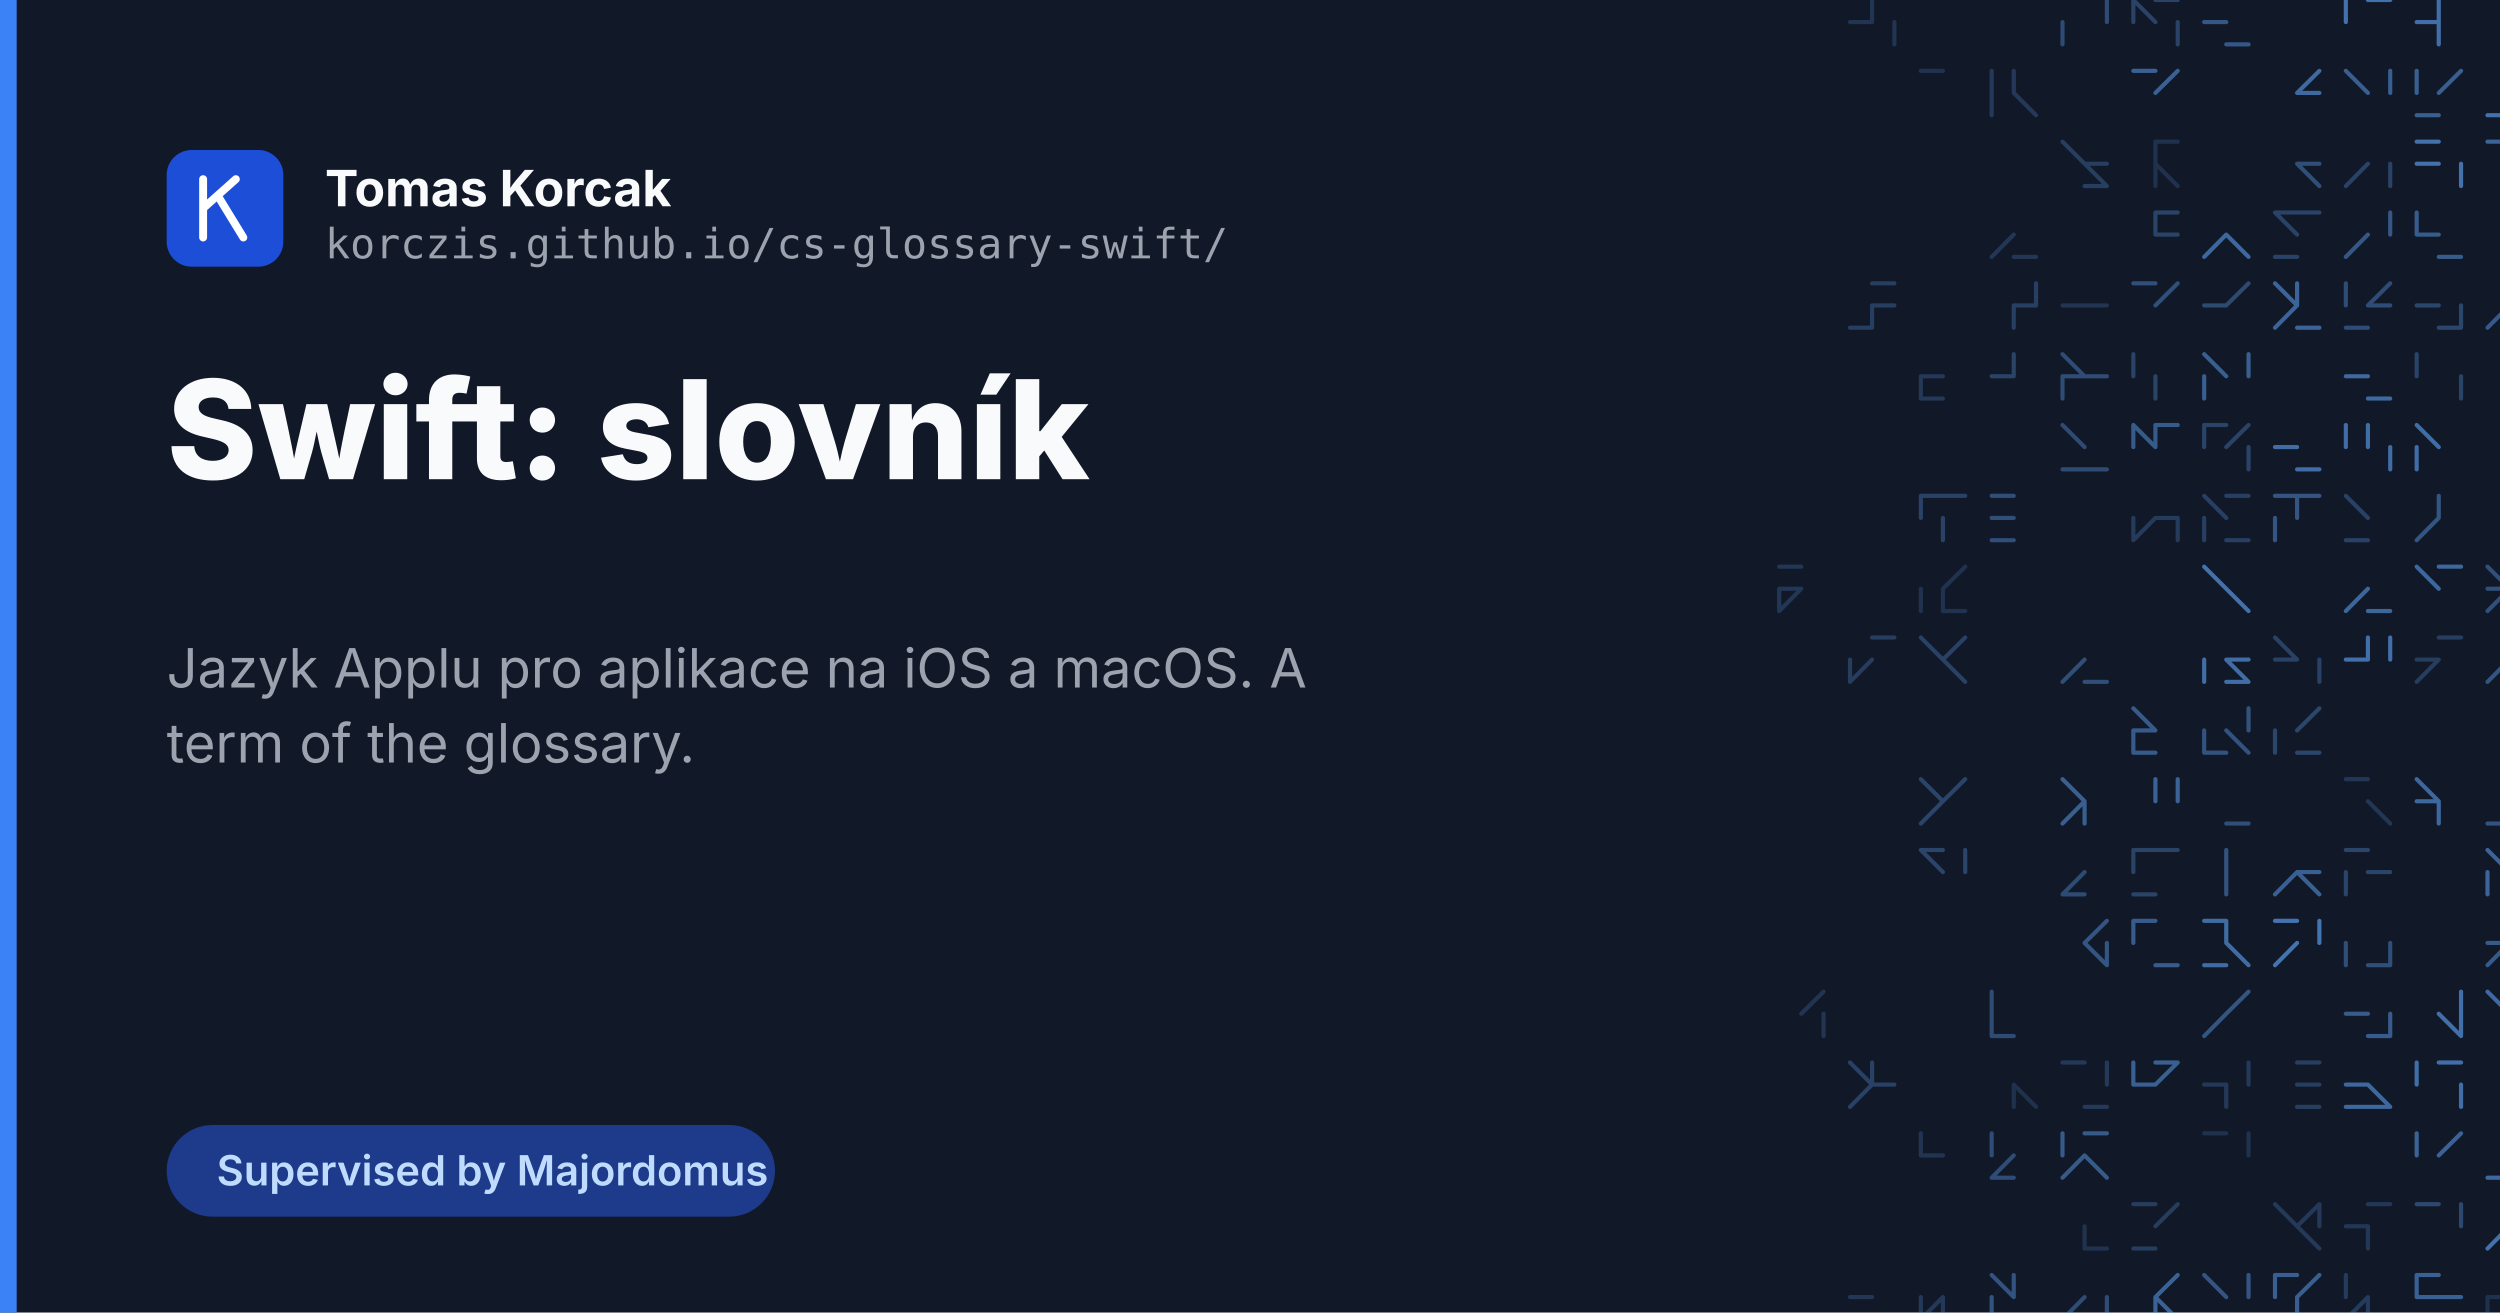
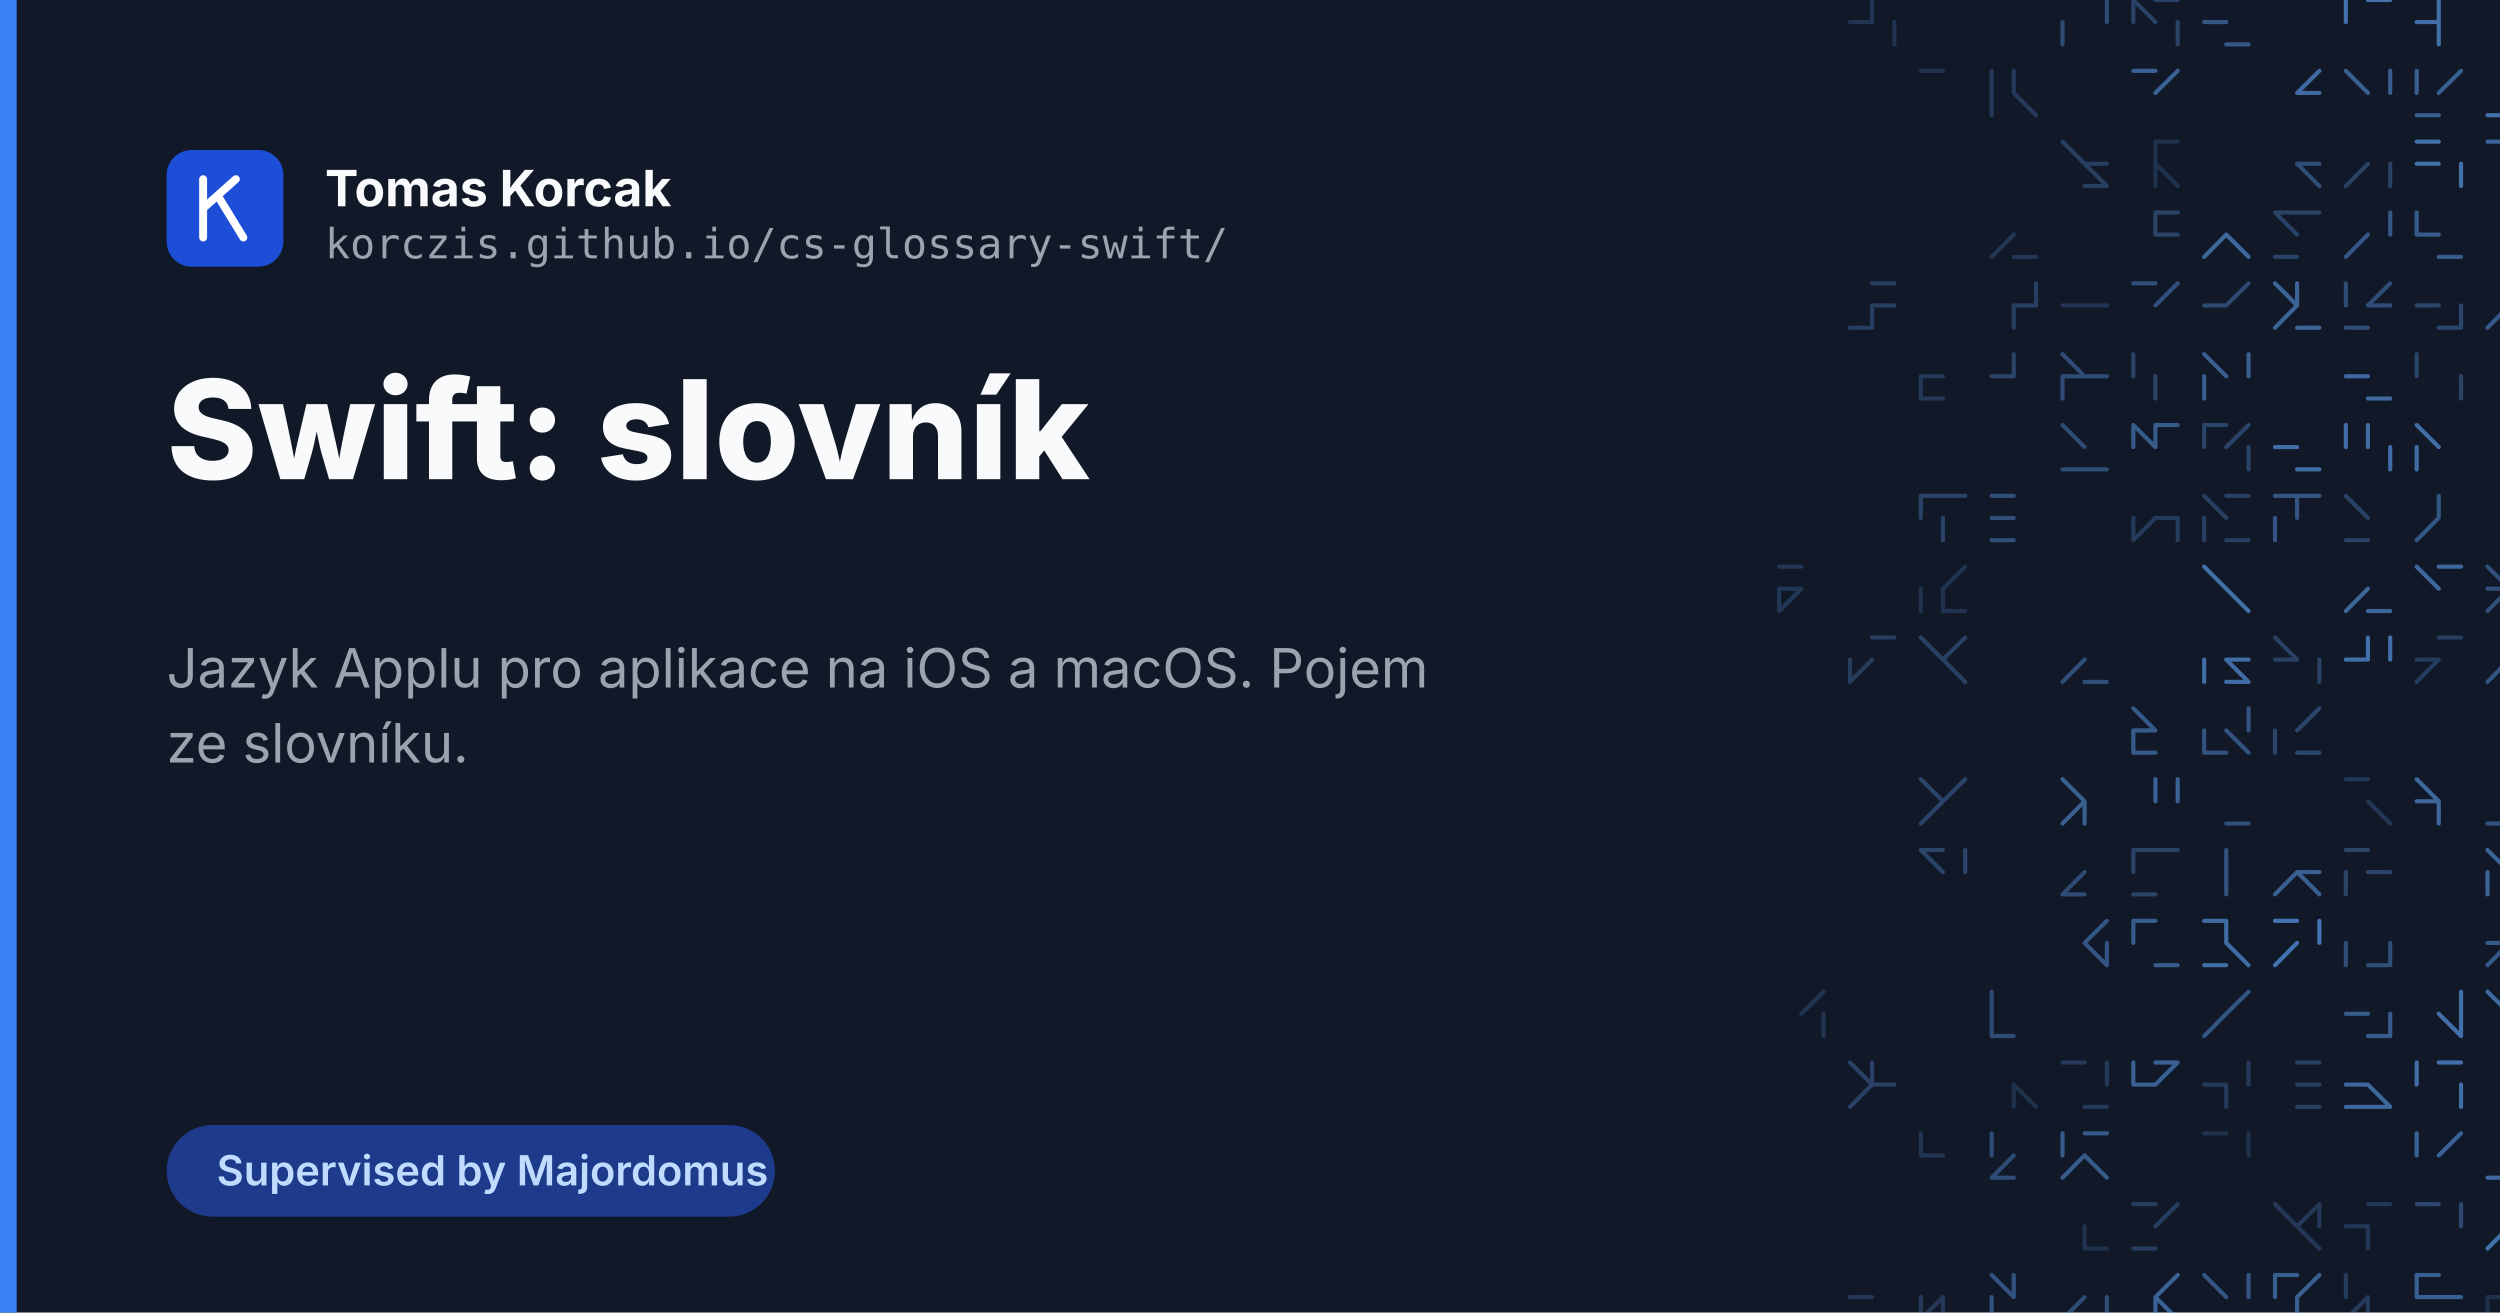
<svg xmlns="http://www.w3.org/2000/svg" width="1200" height="630" viewBox="0 0 1200 630">
  <rect width="1200" height="630" fill="#111827" />
  <g fill="none" stroke="#60a5fa" stroke-width="2" stroke-linecap="round">
    <path d="M909.3 10.6L909.3 21.3M898.6 0.0L898.6 10.6M888.0 10.6L898.6 10.6" opacity="0.20" />
    <path d="M990.0 10.6L990.0 21.3M1011.3 0.0L1011.3 10.6" opacity="0.36" />
    <path d="M1034.6 0.0L1045.3 0.0M1024.0 0.0L1024.0 10.6M1024.0 0.0L1034.6 10.6M1045.3 10.6L1045.3 21.3" opacity="0.30" />
    <path d="M1058.0 10.6L1068.6 10.6M1058.0 10.6L1068.6 10.6M1068.6 21.3L1079.3 21.3" opacity="0.45" />
    <path d="M1136.6 0.0L1147.3 0.0M1126.0 0.0L1126.0 10.6" opacity="0.63" />
    <path d="M1170.6 0.0L1170.6 10.6M1170.6 10.6L1170.6 21.3M1160.0 10.6L1170.6 10.6" opacity="0.61" />
    <path d="M1215.3 0.0L1215.3 10.6M1215.3 10.6L1215.3 21.3M1204.6 0.0L1204.6 10.6M1204.6 21.3L1215.3 21.3" opacity="0.30" />
    <path d="M1228.0 0.0L1228.0 10.6M1238.6 21.3L1249.3 21.3" opacity="0.55" />
    <path d="M922.0 34.0L932.6 34.0M922.0 34.0L932.6 34.0" opacity="0.19" />
    <path d="M956.0 44.6L956.0 55.3M966.6 34.0L966.6 44.6M966.6 44.6L977.3 55.3M956.0 34.0L956.0 44.6" opacity="0.24" />
    <path d="M1024.0 34.0L1034.6 34.0M1024.0 34.0L1034.6 34.0M1045.3 34.0L1034.6 44.6" opacity="0.52" />
    <path d="M1102.6 44.6L1113.3 44.6M1113.3 34.0L1102.6 44.6" opacity="0.58" />
    <path d="M1126.0 34.0L1136.6 44.6M1147.3 34.0L1147.3 44.6" opacity="0.50" />
    <path d="M1181.3 34.0L1170.6 44.6M1160.0 34.0L1160.0 44.6M1160.0 55.3L1170.6 55.3M1160.0 34.0L1160.0 44.6" opacity="0.50" />
    <path d="M1204.6 34.0L1215.3 34.0M1194.0 55.3L1204.6 55.3M1194.0 55.3L1204.6 55.3" opacity="0.63" />
    <path d="M1228.0 44.6L1228.0 55.3M1249.3 34.0L1249.3 44.6M1228.0 55.3L1238.6 55.3" opacity="0.63" />
    <path d="M1000.6 78.6L1011.3 78.6M1000.6 78.6L1011.3 89.3M1000.6 89.3L1011.3 89.3M990.0 68.0L1000.6 78.6" opacity="0.27" />
    <path d="M1034.6 78.6L1045.3 89.3M1034.6 68.0L1045.3 68.0M1034.6 78.6L1034.6 89.3M1034.6 68.0L1034.6 78.6" opacity="0.18" />
    <path d="M1102.6 78.6L1113.3 78.6M1102.6 78.6L1113.3 89.3" opacity="0.39" />
    <path d="M1147.3 78.6L1147.3 89.3M1136.6 78.6L1126.0 89.3" opacity="0.30" />
    <path d="M1160.0 68.0L1170.6 68.0M1160.0 78.6L1170.6 78.6M1181.3 78.6L1181.3 89.3" opacity="0.63" />
    <path d="M1194.0 68.0L1204.6 68.0M1204.6 78.6L1215.3 78.6M1215.3 68.0L1204.6 78.6" opacity="0.54" />
    <path d="M1228.0 78.6L1238.6 78.6M1238.6 68.0L1238.6 78.6" opacity="0.29" />
    <path d="M966.6 112.6L956.0 123.3M966.6 123.3L977.3 123.3" opacity="0.22" />
    <path d="M1034.6 112.6L1045.3 112.6M1034.6 102.0L1045.3 102.0M1034.6 112.6L1045.3 112.6M1034.6 102.0L1034.6 112.6" opacity="0.31" />
    <path d="M1068.6 112.6L1079.3 123.3M1068.6 112.6L1058.0 123.3" opacity="0.56" />
    <path d="M1092.0 102.0L1102.6 112.6M1092.0 102.0L1102.6 102.0M1092.0 123.3L1102.6 123.3M1102.6 102.0L1113.3 102.0" opacity="0.30" />
    <path d="M1136.6 112.6L1126.0 123.3M1147.3 102.0L1147.3 112.6" opacity="0.45" />
    <path d="M1160.0 112.6L1170.6 112.6M1170.6 123.3L1181.3 123.3M1160.0 102.0L1160.0 112.6M1170.6 123.3L1181.3 123.3" opacity="0.48" />
    <path d="M1204.6 112.6L1204.6 123.3M1204.6 123.3L1215.3 123.3" opacity="0.61" />
    <path d="M1238.6 102.0L1249.3 102.0M1238.6 112.6L1238.6 123.3M1228.0 102.0L1238.6 102.0" opacity="0.45" />
    <path d="M898.6 146.6L909.3 146.6M898.6 146.6L898.6 157.3M888.0 157.3L898.6 157.3M898.6 136.0L909.3 136.0" opacity="0.27" />
    <path d="M966.6 146.6L966.6 157.3M977.3 136.0L977.3 146.6M966.6 146.6L977.3 146.6" opacity="0.28" />
    <path d="M990.0 146.6L1000.6 146.6M1000.6 146.6L1011.3 146.6" opacity="0.20" />
    <path d="M1045.3 136.0L1034.6 146.6M1024.0 136.0L1034.6 136.0" opacity="0.40" />
    <path d="M1079.3 136.0L1068.6 146.6M1058.0 146.6L1068.6 146.6" opacity="0.35" />
    <path d="M1102.6 146.6L1092.0 157.3M1092.0 136.0L1102.6 146.6M1102.6 136.0L1102.6 146.6M1102.6 157.3L1113.3 157.3" opacity="0.54" />
    <path d="M1147.3 136.0L1136.6 146.6M1136.6 146.6L1147.3 146.6M1126.0 157.3L1136.6 157.3M1126.0 136.0L1126.0 146.6" opacity="0.37" />
    <path d="M1160.0 146.6L1170.6 146.6M1160.0 146.6L1170.6 146.6M1181.3 146.6L1181.3 157.3M1170.6 157.3L1181.3 157.3" opacity="0.33" />
    <path d="M1215.3 146.6L1215.3 157.3M1204.6 146.6L1194.0 157.3M1204.6 146.6L1194.0 157.3" opacity="0.46" />
    <path d="M1228.0 136.0L1238.6 146.6M1228.0 136.0L1238.6 136.0M1238.6 146.6L1228.0 157.3" opacity="0.50" />
    <path d="M922.0 180.6L922.0 191.3M922.0 180.6L932.6 180.6M922.0 191.3L932.6 191.3" opacity="0.23" />
    <path d="M966.6 170.0L966.6 180.6M956.0 180.6L966.6 180.6" opacity="0.31" />
    <path d="M1000.6 180.6L1011.3 180.6M990.0 170.0L1000.6 180.6M990.0 180.6L990.0 191.3M990.0 180.6L1000.6 180.6" opacity="0.37" />
    <path d="M1024.0 170.0L1024.0 180.6M1034.6 180.6L1034.6 191.3" opacity="0.31" />
    <path d="M1079.3 170.0L1079.3 180.6M1058.0 170.0L1068.6 180.6M1058.0 180.6L1058.0 191.3" opacity="0.50" />
    <path d="M1126.0 180.6L1136.6 180.6M1136.6 191.3L1147.3 191.3" opacity="0.57" />
    <path d="M1181.3 180.6L1181.3 191.3M1160.0 170.0L1160.0 180.6" opacity="0.31" />
    <path d="M1215.3 170.0L1204.6 180.6M1204.6 170.0L1215.3 170.0" opacity="0.64" />
    <path d="M1228.0 191.3L1238.6 191.3M1249.3 170.0L1249.3 180.6" opacity="0.49" />
    <path d="M1000.6 225.3L1011.3 225.3M990.0 225.3L1000.6 225.3M990.0 204.0L1000.6 214.6" opacity="0.36" />
    <path d="M1024.0 204.0L1034.6 214.6M1024.0 204.0L1024.0 214.6M1034.6 204.0L1045.3 204.0M1034.6 204.0L1034.6 214.6" opacity="0.47" />
    <path d="M1079.3 204.0L1068.6 214.6M1058.0 204.0L1068.6 204.0M1079.3 214.6L1079.3 225.3M1058.0 204.0L1058.0 214.6" opacity="0.31" />
    <path d="M1092.0 214.6L1102.6 214.6M1102.6 225.3L1113.3 225.3" opacity="0.60" />
    <path d="M1126.0 204.0L1126.0 214.6M1147.3 214.6L1147.3 225.3M1136.6 204.0L1136.6 214.6" opacity="0.60" />
    <path d="M1160.0 214.6L1160.0 225.3M1160.0 204.0L1170.6 214.6" opacity="0.60" />
    <path d="M1204.6 214.6L1204.6 225.3M1204.6 214.6L1215.3 214.6" opacity="0.39" />
    <path d="M1228.0 204.0L1228.0 214.6M1238.6 214.6L1249.3 225.3M1238.6 225.3L1249.3 225.3" opacity="0.42" />
    <path d="M922.0 238.0L922.0 248.6M922.0 238.0L932.6 238.0M932.6 238.0L943.3 238.0M932.6 248.6L932.6 259.3" opacity="0.30" />
    <path d="M956.0 259.3L966.6 259.3M956.0 248.6L966.6 248.6M956.0 238.0L966.6 238.0" opacity="0.38" />
    <path d="M1045.3 248.6L1045.3 259.3M1034.6 248.6L1045.3 248.6M1024.0 248.6L1024.0 259.3M1034.6 248.6L1024.0 259.3" opacity="0.25" />
    <path d="M1058.0 248.6L1058.0 259.3M1068.6 259.3L1079.3 259.3M1068.6 238.0L1079.3 238.0M1058.0 238.0L1068.6 248.6" opacity="0.28" />
    <path d="M1092.0 248.6L1092.0 259.3M1102.6 238.0L1113.3 238.0M1092.0 238.0L1102.6 238.0M1102.6 238.0L1102.6 248.6" opacity="0.44" />
    <path d="M1126.0 238.0L1136.6 248.6M1126.0 259.3L1136.6 259.3M1126.0 259.3L1136.6 259.3" opacity="0.29" />
    <path d="M1170.6 238.0L1170.6 248.6M1170.6 248.6L1160.0 259.3" opacity="0.43" />
    <path d="M1204.6 248.6L1215.3 259.3M1204.6 238.0L1204.6 248.6" opacity="0.63" />
    <path d="M1228.0 248.6L1228.0 259.3M1238.6 238.0L1249.3 238.0" opacity="0.18" />
    <path d="M854.0 282.6L854.0 293.3M854.0 282.6L864.6 282.6M854.0 272.0L864.6 272.0M864.6 282.6L854.0 293.3" opacity="0.22" />
    <path d="M922.0 282.6L922.0 293.3M932.6 282.6L932.6 293.3M932.6 293.3L943.3 293.3M943.3 272.0L932.6 282.6" opacity="0.19" />
    <path d="M1068.6 282.6L1079.3 293.3M1058.0 272.0L1068.6 282.6" opacity="0.63" />
    <path d="M1136.6 282.6L1126.0 293.3M1136.6 293.3L1147.3 293.3" opacity="0.55" />
    <path d="M1160.0 272.0L1170.6 282.6M1160.0 272.0L1170.6 282.6M1170.6 272.0L1181.3 272.0" opacity="0.56" />
    <path d="M1194.0 272.0L1204.6 282.6M1215.3 272.0L1204.6 282.6M1204.6 282.6L1194.0 293.3M1194.0 282.6L1204.6 282.6" opacity="0.40" />
    <path d="M1228.0 282.6L1228.0 293.3M1238.6 282.6L1228.0 293.3M1249.3 272.0L1249.3 282.6" opacity="0.57" />
    <path d="M898.6 316.6L888.0 327.3M898.6 306.0L909.3 306.0M888.0 316.6L888.0 327.3" opacity="0.26" />
    <path d="M932.6 316.6L943.3 327.3M943.3 306.0L932.6 316.6M932.6 316.6L943.3 327.3M922.0 306.0L932.6 316.6" opacity="0.29" />
    <path d="M1000.6 327.3L1011.3 327.3M1000.6 316.6L990.0 327.3" opacity="0.39" />
    <path d="M1058.0 316.6L1058.0 327.3M1068.6 316.6L1079.3 316.6M1068.6 327.3L1079.3 327.3M1068.6 316.6L1079.3 327.3" opacity="0.60" />
    <path d="M1092.0 316.6L1102.6 316.6M1113.3 316.6L1113.3 327.3M1092.0 306.0L1102.6 316.6" opacity="0.29" />
    <path d="M1147.3 306.0L1147.3 316.6M1126.0 316.6L1136.6 316.6M1136.6 306.0L1136.6 316.6" opacity="0.62" />
    <path d="M1170.6 306.0L1181.3 306.0M1160.0 316.6L1170.6 316.6M1170.6 306.0L1181.3 306.0M1170.6 316.6L1160.0 327.3" opacity="0.26" />
    <path d="M1204.6 316.6L1194.0 327.3M1204.6 306.0L1215.3 306.0M1215.3 306.0L1215.3 316.6M1204.6 316.6L1215.3 316.6" opacity="0.43" />
    <path d="M1238.6 316.6L1238.6 327.3M1228.0 306.0L1228.0 316.6" opacity="0.21" />
    <path d="M1024.0 340.0L1034.6 350.6M1024.0 350.6L1024.0 361.3M1024.0 361.3L1034.6 361.3M1024.0 350.6L1034.6 350.6" opacity="0.47" />
    <path d="M1058.0 350.6L1058.0 361.3M1079.3 340.0L1079.3 350.6M1058.0 361.3L1068.6 361.3M1068.6 350.6L1079.3 361.3" opacity="0.42" />
    <path d="M1113.3 340.0L1102.6 350.6M1092.0 350.6L1092.0 361.3M1102.6 361.3L1113.3 361.3" opacity="0.33" />
    <path d="M1204.6 350.6L1215.3 350.6M1204.6 361.3L1215.3 361.3" opacity="0.19" />
    <path d="M1249.3 340.0L1238.6 350.6M1238.6 340.0L1238.6 350.6" opacity="0.62" />
    <path d="M932.6 384.6L922.0 395.3M943.3 374.0L932.6 384.6M922.0 374.0L932.6 384.6M932.6 384.6L922.0 395.3" opacity="0.32" />
    <path d="M1000.6 384.6L1000.6 395.3M1000.6 384.6L990.0 395.3M990.0 374.0L1000.6 384.6" opacity="0.50" />
    <path d="M1034.6 374.0L1034.6 384.6M1045.3 374.0L1045.3 384.6" opacity="0.53" />
    <path d="M1068.6 395.3L1079.3 395.3M1068.6 395.3L1079.3 395.3" opacity="0.38" />
    <path d="M1136.6 384.6L1147.3 395.3M1126.0 374.0L1136.6 374.0M1136.6 384.6L1147.3 395.3" opacity="0.22" />
    <path d="M1160.0 384.6L1170.6 384.6M1170.6 384.6L1170.6 395.3M1160.0 374.0L1170.6 384.6" opacity="0.56" />
    <path d="M1194.0 395.3L1204.6 395.3M1215.3 384.6L1215.3 395.3M1204.6 384.6L1204.6 395.3M1215.3 374.0L1215.3 384.6" opacity="0.42" />
    <path d="M922.0 408.0L932.6 408.0M943.3 408.0L943.3 418.6M922.0 408.0L932.6 418.6M943.3 408.0L943.3 418.6" opacity="0.32" />
    <path d="M990.0 429.3L1000.6 429.3M1000.6 418.6L990.0 429.3" opacity="0.36" />
    <path d="M1034.6 408.0L1045.3 408.0M1024.0 408.0L1034.6 408.0M1024.0 408.0L1024.0 418.6M1024.0 429.3L1034.6 429.3" opacity="0.31" />
    <path d="M1068.6 408.0L1068.6 418.6M1068.6 418.6L1068.6 429.3" opacity="0.42" />
    <path d="M1102.6 418.6L1113.3 429.3M1102.6 418.6L1113.3 418.6M1102.6 418.6L1092.0 429.3" opacity="0.51" />
    <path d="M1136.6 418.6L1147.3 418.6M1126.0 408.0L1136.6 408.0M1126.0 418.6L1126.0 429.3" opacity="0.32" />
    <path d="M1194.0 408.0L1204.6 418.6M1194.0 418.6L1194.0 429.3M1204.6 408.0L1204.6 418.6" opacity="0.54" />
    <path d="M1238.6 408.0L1238.6 418.6M1228.0 408.0L1228.0 418.6M1228.0 408.0L1238.6 418.6" opacity="0.25" />
    <path d="M1000.6 452.6L1011.3 463.3M1011.3 442.0L1000.6 452.6M1011.3 452.6L1011.3 463.3" opacity="0.43" />
    <path d="M1024.0 442.0L1034.6 442.0M1034.6 463.3L1045.3 463.3M1024.0 442.0L1024.0 452.6M1024.0 442.0L1024.0 452.6" opacity="0.48" />
    <path d="M1068.6 452.6L1079.3 463.3M1058.0 442.0L1068.6 442.0M1068.6 442.0L1068.6 452.6M1058.0 463.3L1068.6 463.3" opacity="0.59" />
    <path d="M1113.3 442.0L1113.3 452.6M1092.0 442.0L1102.6 442.0M1102.6 452.6L1092.0 463.3" opacity="0.65" />
    <path d="M1126.0 452.6L1126.0 463.3M1136.6 463.3L1147.3 463.3M1147.3 452.6L1147.3 463.3" opacity="0.39" />
    <path d="M1204.6 452.6L1194.0 463.3M1204.6 452.6L1204.6 463.3M1194.0 452.6L1204.6 452.6" opacity="0.47" />
    <path d="M1228.0 442.0L1228.0 452.6M1228.0 442.0L1228.0 452.6M1228.0 442.0L1238.6 452.6M1228.0 442.0L1238.6 442.0" opacity="0.52" />
    <path d="M875.3 486.6L875.3 497.3M875.3 476.0L864.6 486.6" opacity="0.21" />
    <path d="M956.0 497.3L966.6 497.3M956.0 476.0L956.0 486.6M956.0 486.6L956.0 497.3" opacity="0.36" />
    <path d="M1068.6 486.6L1058.0 497.3M1079.3 476.0L1068.6 486.6M1068.6 486.6L1058.0 497.3" opacity="0.43" />
    <path d="M1147.3 486.6L1147.3 497.3M1126.0 486.6L1136.6 486.6M1136.6 497.3L1147.3 497.3M1147.3 486.6L1147.3 497.3" opacity="0.48" />
    <path d="M1181.3 476.0L1181.3 486.6M1170.6 486.6L1181.3 497.3M1181.3 486.6L1181.3 497.3M1181.3 486.6L1181.3 497.3" opacity="0.62" />
    <path d="M1204.6 497.3L1215.3 497.3M1194.0 476.0L1204.6 486.6" opacity="0.58" />
    <path d="M888.0 510.0L898.6 520.6M898.6 510.0L898.6 520.6M898.6 520.6L909.3 520.6M898.6 520.6L888.0 531.3" opacity="0.29" />
    <path d="M966.6 520.6L977.3 531.3M966.6 520.6L966.6 531.3" opacity="0.18" />
    <path d="M1011.3 510.0L1011.3 520.6M1000.6 531.3L1011.3 531.3M990.0 510.0L1000.6 510.0" opacity="0.24" />
    <path d="M1024.0 510.0L1024.0 520.6M1024.0 520.6L1034.6 520.6M1034.6 510.0L1045.3 510.0M1045.3 510.0L1034.6 520.6" opacity="0.51" />
    <path d="M1079.3 510.0L1079.3 520.6M1068.6 520.6L1068.6 531.3M1058.0 520.6L1068.6 520.6M1079.3 510.0L1079.3 520.6" opacity="0.24" />
    <path d="M1102.6 520.6L1113.3 520.6M1102.6 531.3L1113.3 531.3M1102.6 510.0L1113.3 510.0" opacity="0.27" />
    <path d="M1126.0 520.6L1136.6 520.6M1126.0 531.3L1136.6 531.3M1136.6 531.3L1147.3 531.3M1136.6 520.6L1147.3 531.3" opacity="0.56" />
    <path d="M1160.0 510.0L1160.0 520.6M1181.3 520.6L1181.3 531.3M1170.6 510.0L1181.3 510.0" opacity="0.61" />
    <path d="M1204.6 510.0L1215.3 510.0M1215.3 510.0L1215.3 520.6M1204.6 520.6L1215.3 520.6" opacity="0.40" />
    <path d="M1238.6 531.3L1249.3 531.3M1228.0 531.3L1238.6 531.3M1228.0 510.0L1228.0 520.6M1238.6 520.6L1238.6 531.3" opacity="0.56" />
    <path d="M922.0 544.0L922.0 554.6M922.0 554.6L932.6 554.6" opacity="0.21" />
    <path d="M966.6 554.6L956.0 565.3M956.0 565.3L966.6 565.3M956.0 544.0L956.0 554.6M956.0 544.0L956.0 554.6" opacity="0.37" />
    <path d="M1000.6 554.6L1011.3 565.3M1000.6 544.0L1011.3 544.0M1000.6 554.6L990.0 565.3M990.0 544.0L990.0 554.6" opacity="0.47" />
    <path d="M1058.0 544.0L1068.6 544.0M1079.3 544.0L1079.3 554.6" opacity="0.18" />
    <path d="M1160.0 544.0L1160.0 554.6M1181.3 544.0L1170.6 554.6" opacity="0.53" />
    <path d="M1194.0 565.3L1204.6 565.3M1215.3 544.0L1204.6 554.6" opacity="0.57" />
    <path d="M1238.6 554.6L1228.0 565.3M1249.3 544.0L1238.6 554.6M1238.6 554.6L1228.0 565.3M1228.0 554.6L1238.6 554.6" opacity="0.33" />
    <path d="M1000.6 599.3L1011.3 599.3M1000.6 588.6L1000.6 599.3" opacity="0.19" />
    <path d="M1024.0 599.3L1034.6 599.3M1045.3 578.0L1034.6 588.6M1045.3 578.0L1034.6 588.6M1024.0 578.0L1034.6 578.0" opacity="0.26" />
    <path d="M1113.3 578.0L1102.6 588.6M1092.0 578.0L1102.6 588.6M1102.6 588.6L1113.3 599.3M1113.3 578.0L1113.3 588.6" opacity="0.24" />
    <path d="M1126.0 588.6L1136.6 588.6M1136.6 578.0L1147.3 578.0M1136.6 588.6L1136.6 599.3" opacity="0.22" />
    <path d="M1181.3 578.0L1181.3 588.6M1160.0 578.0L1170.6 578.0" opacity="0.34" />
    <path d="M1204.6 588.6L1194.0 599.3M1204.6 578.0L1215.3 578.0" opacity="0.63" />
    <path d="M1238.6 599.3L1249.3 599.3M1249.3 588.6L1249.3 599.3" opacity="0.38" />
    <path d="M888.0 622.6L898.6 622.6M898.6 633.3L909.3 633.3" opacity="0.22" />
    <path d="M932.6 622.6L932.6 633.3M932.6 622.6L922.0 633.3M922.0 622.6L922.0 633.3" opacity="0.24" />
    <path d="M956.0 633.3L966.6 633.3M956.0 612.0L966.6 622.6M956.0 622.6L956.0 633.3M966.6 612.0L966.6 622.6" opacity="0.42" />
    <path d="M1011.3 622.6L1011.3 633.3M1000.6 622.6L990.0 633.3" opacity="0.37" />
    <path d="M1034.6 622.6L1045.3 633.3M1045.3 612.0L1034.6 622.6M1034.6 622.6L1034.6 633.3M1034.6 633.3L1045.3 633.3" opacity="0.53" />
    <path d="M1079.3 612.0L1079.3 622.6M1058.0 612.0L1068.6 622.6" opacity="0.44" />
    <path d="M1113.3 612.0L1102.6 622.6M1092.0 612.0L1102.6 612.0M1092.0 612.0L1092.0 622.6M1102.6 622.6L1102.6 633.3" opacity="0.50" />
    <path d="M1136.6 622.6L1126.0 633.3M1126.0 612.0L1126.0 622.6M1136.6 622.6L1136.6 633.3" opacity="0.25" />
    <path d="M1170.6 622.6L1181.3 622.6M1160.0 612.0L1170.6 612.0M1160.0 622.6L1170.6 622.6M1160.0 612.0L1160.0 622.6" opacity="0.51" />
    <path d="M1194.0 622.6L1194.0 633.3M1204.6 612.0L1204.6 622.6M1204.6 612.0L1204.6 622.6M1194.0 622.6L1204.6 622.6" opacity="0.18" />
    <path d="M888.0 667.3L898.6 667.3M888.0 646.0L898.6 646.0M898.6 656.6L909.3 667.3" opacity="0.25" />
    <path d="M1045.3 646.0L1034.6 656.6M1024.0 646.0L1024.0 656.6" opacity="0.48" />
    <path d="M1058.0 656.6L1058.0 667.3M1079.3 646.0L1068.6 656.6M1068.6 656.6L1079.3 656.6M1068.6 656.6L1058.0 667.3" opacity="0.46" />
    <path d="M1102.6 656.6L1102.6 667.3M1092.0 646.0L1102.6 646.0M1113.3 656.6L1113.3 667.3" opacity="0.53" />
    <path d="M1126.0 646.0L1126.0 656.6M1136.6 667.3L1147.3 667.3M1136.6 646.0L1136.6 656.6" opacity="0.49" />
    <path d="M1170.6 656.6L1181.3 656.6M1170.6 646.0L1170.6 656.6M1160.0 667.3L1170.6 667.3M1160.0 646.0L1170.6 656.6" opacity="0.39" />
    <path d="M1204.6 646.0L1215.3 646.0M1204.6 656.6L1215.3 667.3" opacity="0.57" />
    <path d="M1249.3 646.0L1249.3 656.6M1228.0 667.3L1238.6 667.3" opacity="0.38" />
  </g>
  <rect x="0" y="0" width="8" height="630" fill="#3b82f6" />
  <g font-family="Inter, Helvetica Neue, Helvetica, Arial, sans-serif">
    <rect x="80" y="72" width="56" height="56" rx="12" fill="#1d4ed8" />
    <g fill="none" stroke="#fff" stroke-width="3.8" stroke-linecap="round" stroke-linejoin="round">
      <path d="M97.5 86v28M97.5 100l15.7-14M104.5 93.9l12.3 20.1" />
    </g>
    <text x="156" y="99" font-size="24" font-weight="700" fill="#f9fafb">Tomas Korcak</text>
    <text x="156" y="124" font-size="20" font-family="JetBrains Mono, Menlo, monospace" fill="#9ca3af">korczis.github.io/cs-glossary-swift/</text>
    <text x="80" y="230" font-size="66" font-weight="800" fill="#f9fafb">Swift: slovník</text>
-     <text x="80" y="330" font-size="26" fill="#9ca3af">Jazyk Applu pro aplikace na iOS a macOS. A</text>
-     <text x="80" y="366" font-size="26" fill="#9ca3af">term of the glossary.</text>
+     <text x="80" y="330" font-size="26" fill="#9ca3af">Jazyk Applu pro aplikace na iOS a macOS. Pojem</text>
+     <text x="80" y="366" font-size="26" fill="#9ca3af">ze slovníku.</text>
    <rect x="80" y="540" width="292" height="44" rx="22" fill="#1e3a8a" />
    <text x="104" y="569" font-size="20" font-weight="600" fill="#bfdbfe">Supervised by Majordomus</text>
  </g>
</svg>
